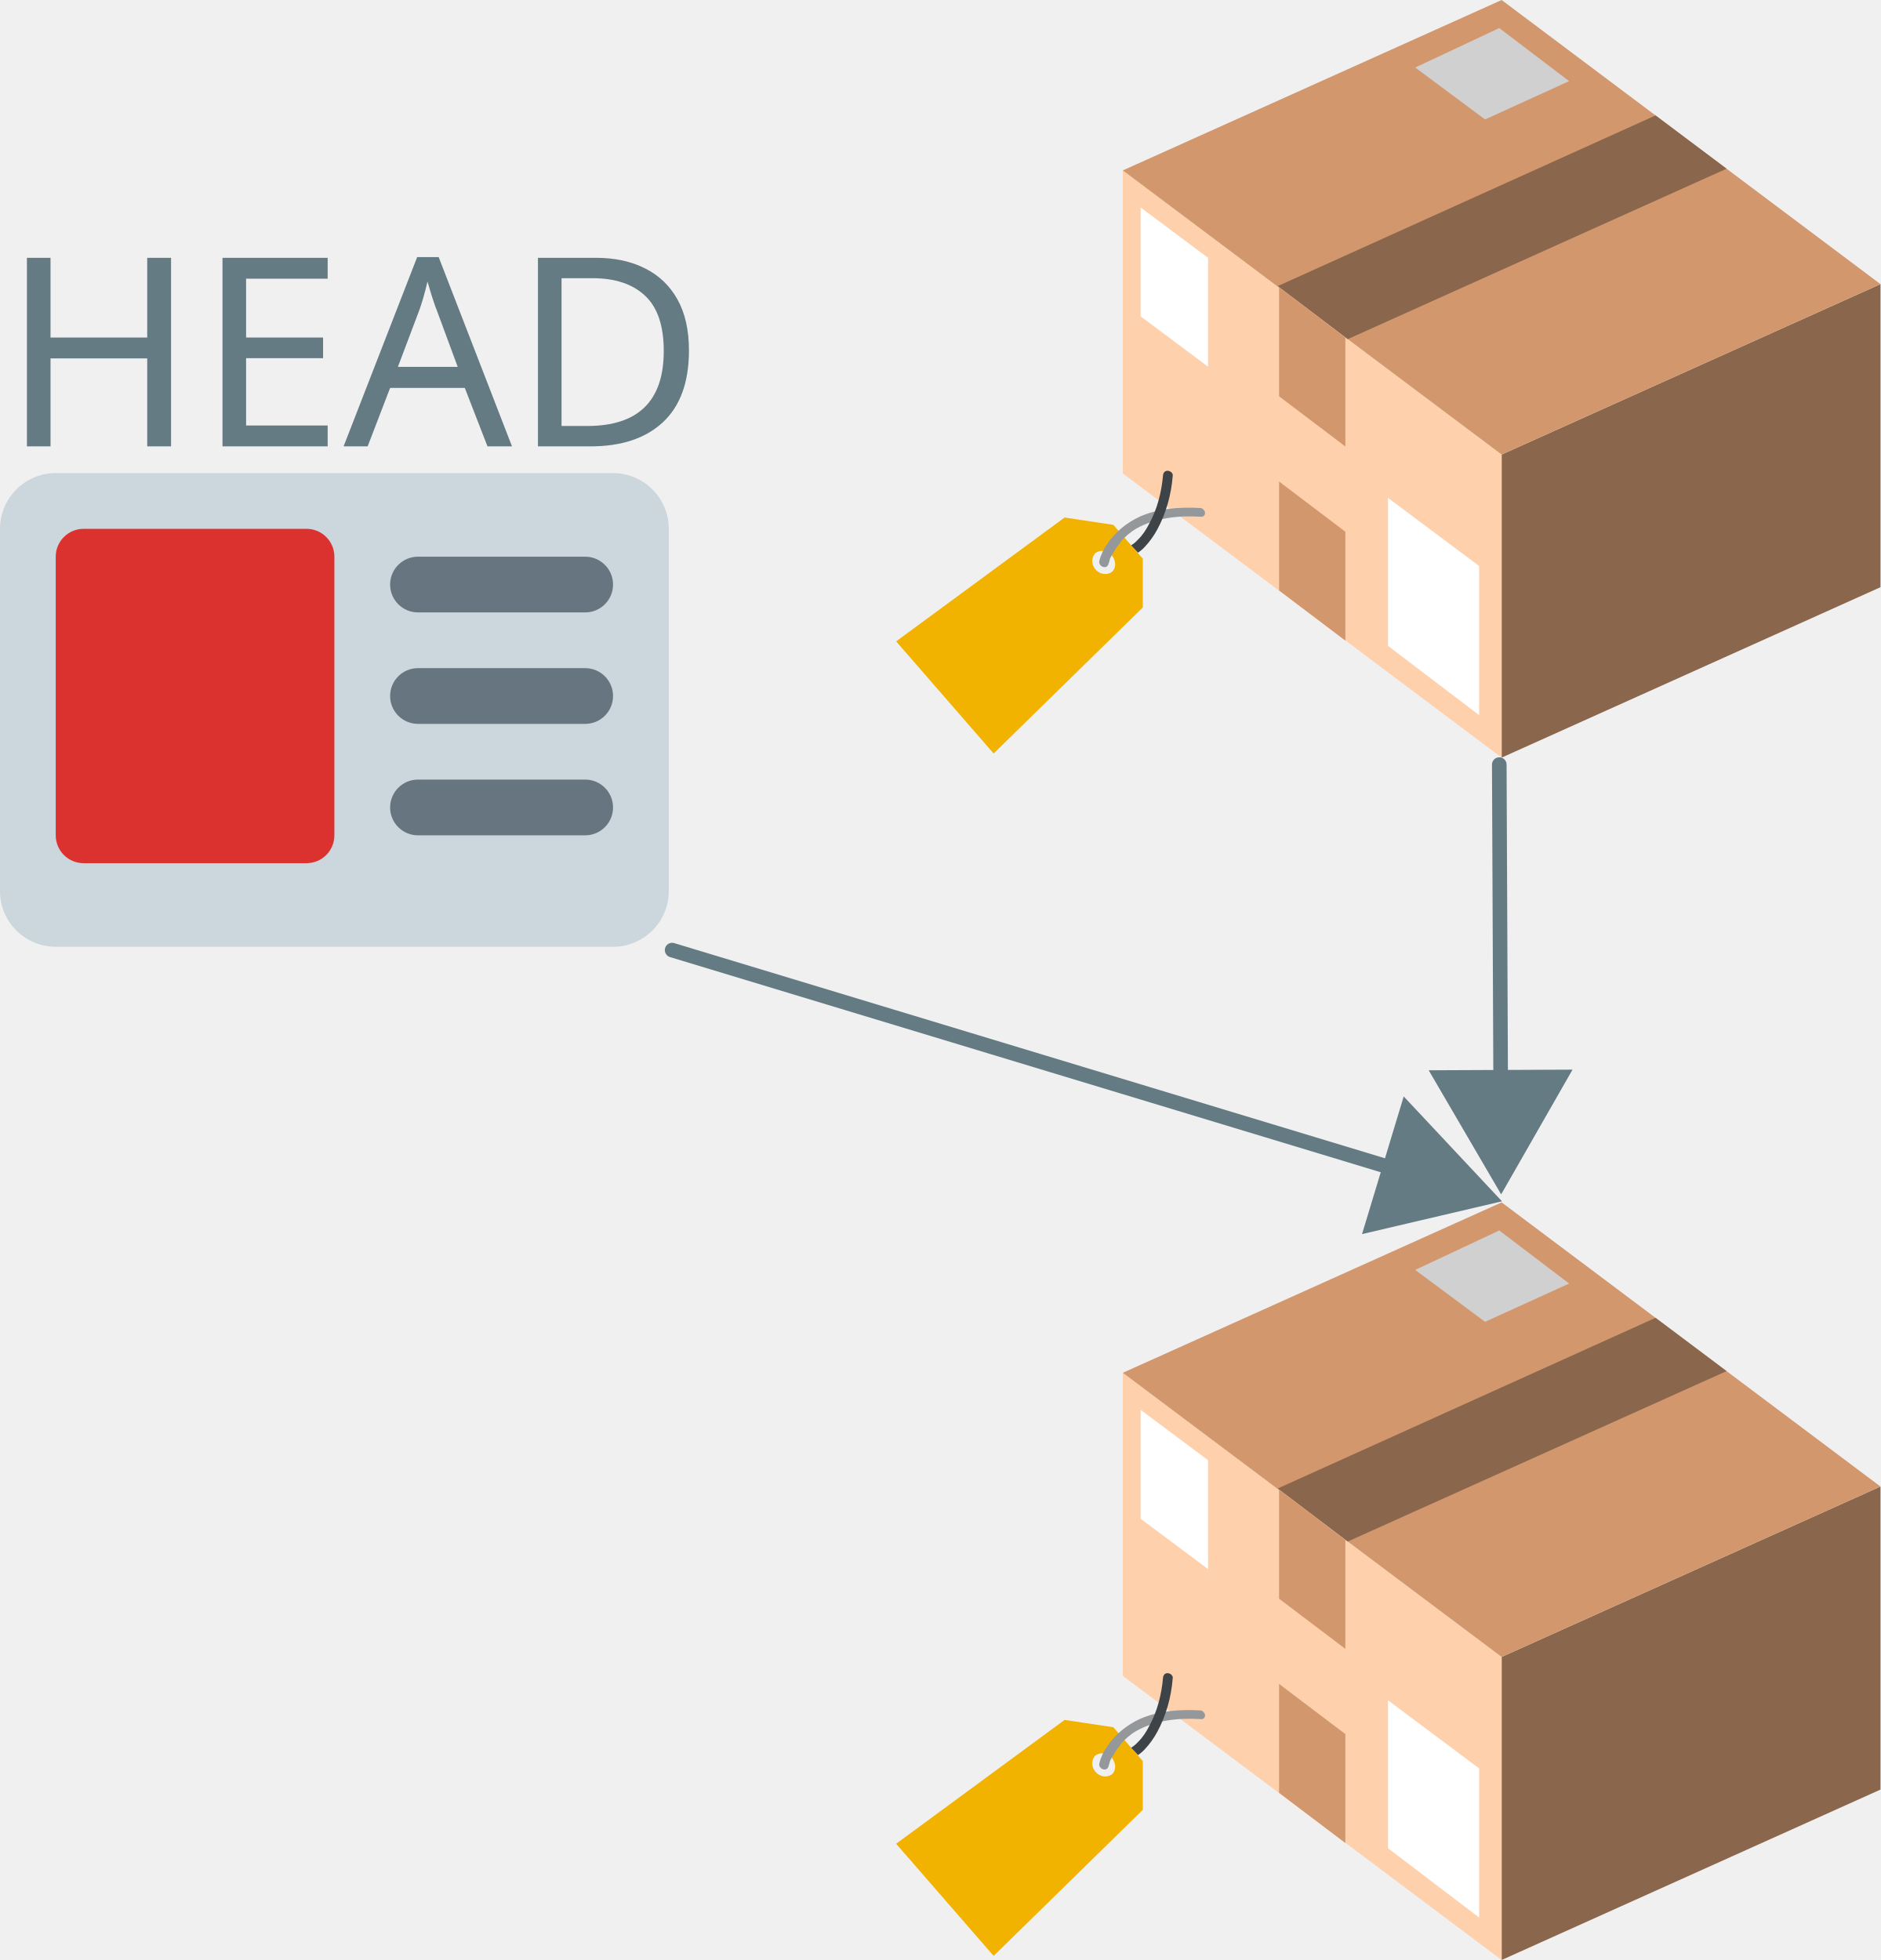
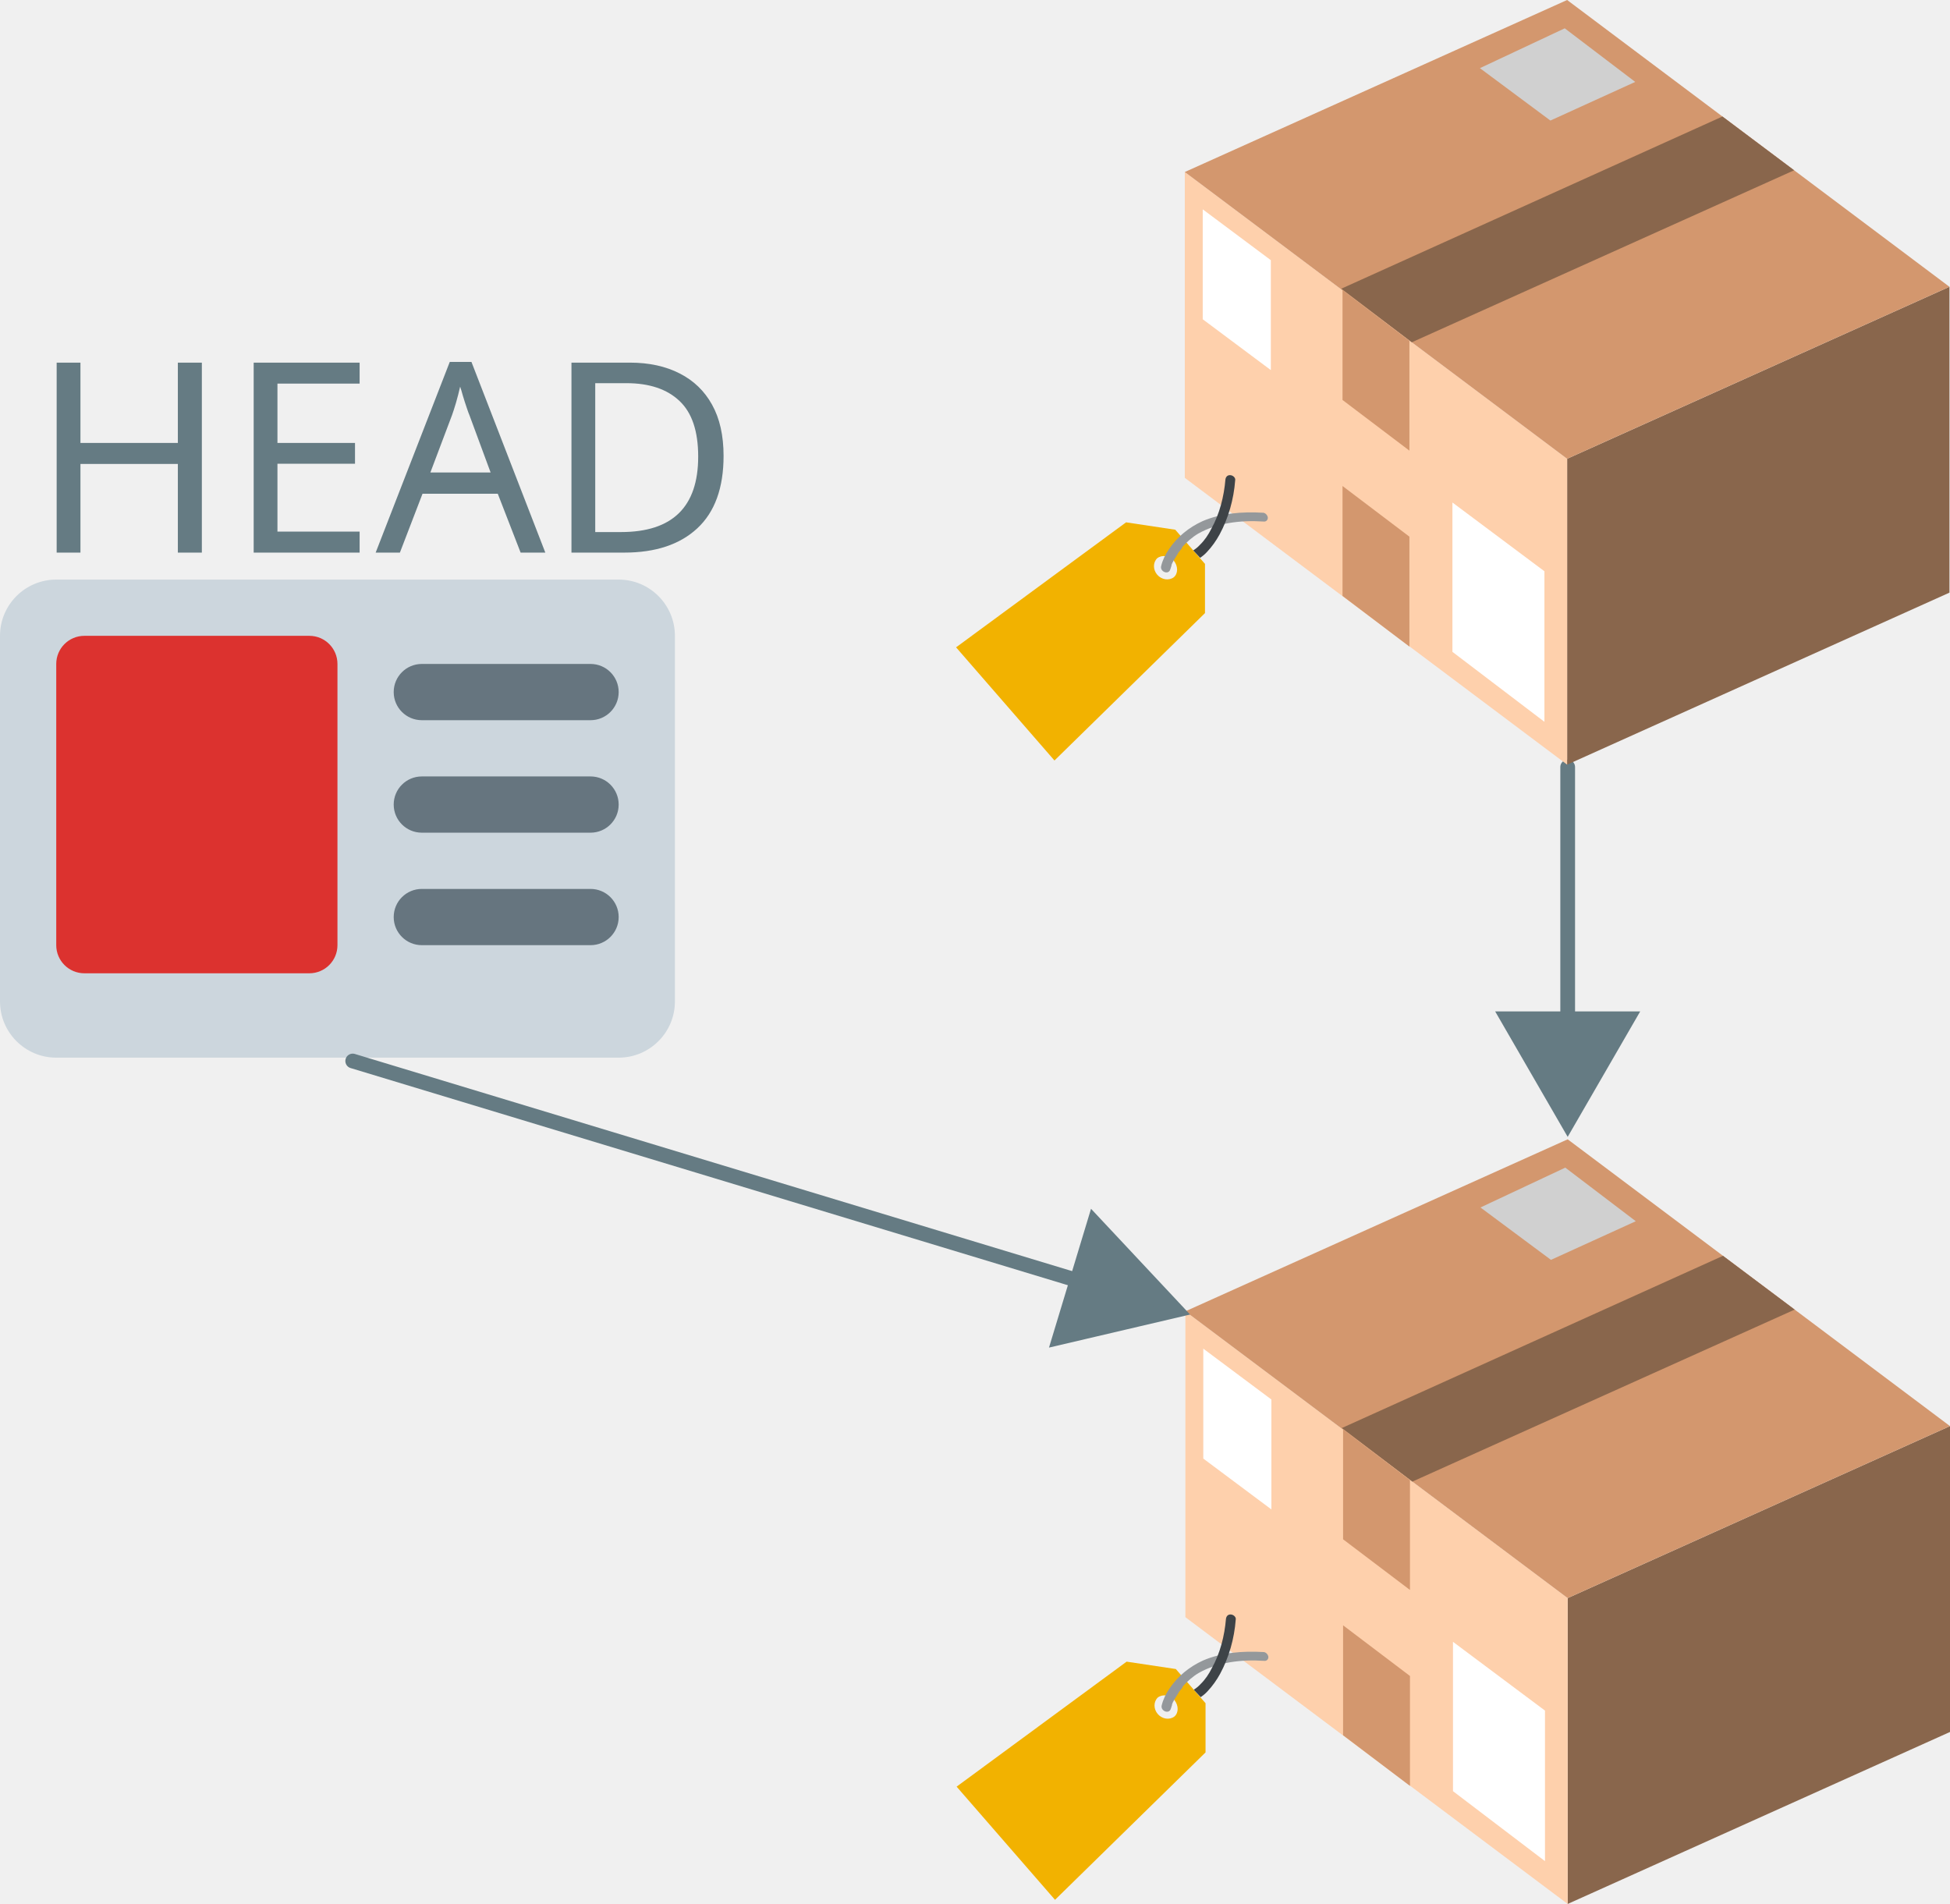
- <svg xmlns="http://www.w3.org/2000/svg" xmlns:xlink="http://www.w3.org/1999/xlink" width="128.231" height="133.667" viewBox="0 0 128.231 133.667" version="1.1" id="svg8">
+ <svg xmlns="http://www.w3.org/2000/svg" width="132" height="128.882" viewBox="0 0 132 128.882" version="1.1" id="svg8">
  <defs id="defs2">
-     <marker orient="auto" refY="0" refX="0" id="marker923" style="overflow:visible">
-       <path id="path921" d="M 5.77,0 -2.88,5 V -5 Z" style="fill:#657b83;fill-opacity:1;fill-rule:evenodd;stroke:#657b83;stroke-width:1pt;stroke-opacity:1" transform="scale(0.8)" />
+     <marker style="overflow:visible" id="marker11646" refX="0" refY="0" orient="auto">
+       <path transform="scale(0.8)" style="fill:#657b83;fill-opacity:1;fill-rule:evenodd;stroke:#657b83;stroke-width:1pt;stroke-opacity:1" d="M 5.77,0 -2.88,5 V -5 Z" id="path11644" />
    </marker>
-     <marker style="overflow:visible" id="marker1248" refX="0" refY="0" orient="auto">
-       <path transform="scale(0.8)" style="fill:#657b83;fill-opacity:1;fill-rule:evenodd;stroke:#657b83;stroke-width:1pt;stroke-opacity:1" d="M 5.77,0 -2.88,5 V -5 Z" id="path1246" />
+     <marker style="overflow:visible" id="marker4741-4" refX="0" refY="0" orient="auto">
+       <path transform="scale(0.8)" style="fill:#657b83;fill-opacity:1;fill-rule:evenodd;stroke:#657b83;stroke-width:1pt;stroke-opacity:1" d="M 5.77,0 -2.88,5 V -5 Z" id="path4739-5" />
    </marker>
  </defs>
-   <g id="g5330" transform="matrix(3.762877,0,0,3.762877,-59.42366,-4.191719)">
-     <g style="stroke-width:0.655" transform="matrix(0.5049805,0,0,-0.5049805,27.91161,17.26308)" id="g24">
-       <path id="path26" style="fill:#ccd6dd;fill-opacity:1;fill-rule:nonzero;stroke:none;stroke-width:0.655" d="m 0,0 c 0,-1.104 -0.896,-2 -2,-2 h -20 c -1.104,0 -2,0.896 -2,2 v 13 c 0,1.104 0.896,2 2,2 h 20 c 1.104,0 2,-0.896 2,-2 z" />
+   <text xml:space="preserve" style="font-style:normal;font-variant:normal;font-weight:normal;font-stretch:normal;font-size:19.15px;line-height:120%;font-family:'Source Code Pro';-inkscape-font-specification:'Source Code Pro';text-align:start;letter-spacing:0px;word-spacing:0px;writing-mode:lr-tb;text-anchor:start;fill:#657b83;fill-opacity:1;stroke:none;stroke-width:0.997px;stroke-linecap:butt;stroke-linejoin:miter;stroke-opacity:1" x="2.086" y="37.405" id="text950">
+     <tspan id="tspan948" x="2.086" y="37.405" style="font-style:normal;font-variant:normal;font-weight:normal;font-stretch:normal;font-size:18px;font-family:'Source Code Pro';-inkscape-font-specification:'Source Code Pro';fill:#657b83;stroke-width:0.997px">HEAD</tspan>
+   </text>
+   <g id="g982" transform="matrix(-1.699493,-0.2551396,0,1.699493,186.7713,-1.103376)" style="stroke-width:2.218">
+     <g id="g972" transform="matrix(0.4758782,0,0,0.4758782,32.22804,53.15315)" style="stroke-width:1.233">
+       <path id="path952" d="M 32,64 0,44.8 V 19.2 l 32,19.2 z" style="fill:#89664c;stroke-width:1.233" />
+       <path id="path954" d="M 32,38.4 V 64 L 64,44.8 V 19.2 Z" style="fill:#fed0ac;stroke-width:1.233" />
+       <path id="path956" d="M 0,19.2 32,38.4 64,19.2 32,0 Z" style="fill:#d3976e;stroke-width:1.233" />
+       <path id="path958" d="M 50.9,27 19,7.8 13,11.4 45,30.6 Z" style="fill:#89664c;stroke-width:1.233" />
+       <path id="path960" d="M 39.3,6.8 32.2,2.4 26.3,6 l 7.1,4.3 z" style="fill:#d0d0d0;stroke-width:1.233" />
+       <path id="path962" d="m 50.8,27.1 -5.6,3.4 v 9.2 l 5.6,-3.4 z" style="fill:#d3976e;stroke-width:1.233" />
+       <g id="g968" style="fill:#ffffff;stroke-width:1.233">
+         <path id="path964" d="m 62.5,22.1 -5.7,3.4 v 9.2 l 5.7,-3.4 z" style="stroke-width:1.233" />
+         <path id="path966" d="m 41.6,43.5 -7.7,4.6 V 60.7 L 41.6,56 Z" style="stroke-width:1.233" />
+       </g>
+       <path id="path970" d="m 45.2,56.1 5.6,-3.4 v -9.2 l -5.6,3.4 z" style="fill:#d3976e;stroke-width:1.233" />
    </g>
-     <g style="fill:#dc322f;stroke-width:0.655" transform="matrix(0.5049805,0,0,-0.5049805,21.85185,16.25312)" id="g28">
-       <path id="path30" style="fill:#dc322f;fill-opacity:1;fill-rule:nonzero;stroke:none;stroke-width:0.655" d="m 0,0 c 0,-0.552 -0.447,-1 -1,-1 h -8 c -0.552,0 -1,0.448 -1,1 v 10 c 0,0.552 0.448,1 1,1 h 8 c 0.553,0 1,-0.448 1,-1 z" />
-     </g>
-     <g style="stroke-width:0.655" transform="matrix(0.5049805,0,0,-0.5049805,26.90165,11.70829)" id="g36">
-       <path id="path38" style="fill:#66757f;fill-opacity:1;fill-rule:nonzero;stroke:none;stroke-width:0.655" d="m 0,0 c 0,-0.552 -0.447,-1 -1,-1 h -6 c -0.553,0 -1,0.448 -1,1 0,0.552 0.447,1 1,1 h 6 C -0.447,1 0,0.552 0,0" />
-     </g>
-     <g style="stroke-width:0.655" transform="matrix(0.5049805,0,0,-0.5049805,26.90165,13.72822)" id="g40">
-       <path id="path42" style="fill:#66757f;fill-opacity:1;fill-rule:nonzero;stroke:none;stroke-width:0.655" d="m 0,0 c 0,-0.552 -0.447,-1 -1,-1 h -6 c -0.553,0 -1,0.448 -1,1 0,0.552 0.447,1 1,1 h 6 C -0.447,1 0,0.552 0,0" />
-     </g>
-     <g style="stroke-width:0.655" transform="matrix(0.5049805,0,0,-0.5049805,26.90165,15.74814)" id="g44">
-       <path id="path46" style="fill:#66757f;fill-opacity:1;fill-rule:nonzero;stroke:none;stroke-width:0.655" d="m 0,0 c 0,-0.552 -0.447,-1 -1,-1 h -6 c -0.553,0 -1,0.448 -1,1 0,0.552 0.447,1 1,1 h 6 C -0.447,1 0,0.552 0,0" />
+     <g id="g980" transform="matrix(0.1940215,0,0,0.1940215,59.37775,74.09244)" style="stroke-width:3.025">
+       <path id="path974" d="M 29.1,12.9 H 19 L 12.9,19 V 29.1 L 43.8,64 64,43.8 29.1,12.9 m -6.4,9.8 c -0.9,0.9 -2.4,0.9 -3.4,0 -0.9,-0.9 -0.9,-2.4 0,-3.4 0.9,-0.9 2.4,-0.9 3.4,0 0.9,1 0.9,2.5 0,3.4" style="fill:#f2b200;stroke-width:3.025" />
+       <path id="path976" d="M 21.9,20.8 C 21.6,19.5 21,18.2 20.3,17.1 18.6,14.3 16.2,12 13.4,10.3 9.6,8.1 5.3,7.1 0.9,6.7 0.4,6.7 0,7.2 0,7.6 c 0,0.5 0.4,0.9 0.9,0.9 4.7,0.4 9.5,1.7 13.4,4.5 1.1,0.8 2.4,2.1 3.3,3.3 0.2,0.2 -0.1,-0.2 0,0.1 0,0.1 0.1,0.1 0.1,0.2 0.1,0.1 0.2,0.3 0.3,0.4 0.2,0.3 0.4,0.5 0.5,0.8 0.3,0.5 0.5,0.9 0.8,1.4 0.1,0.1 0.1,0.3 0.2,0.4 0,0.1 0.1,0.1 0.1,0.2 0.1,0.2 0.2,0.5 0.2,0.7 0.1,0.2 0.1,0.4 0.2,0.6 0.3,1.4 2.2,0.9 1.9,-0.3" style="fill:#94989b;stroke-width:3.025" />
+       <path id="path978" d="m 15.3,16.6 c 0,0 -0.1,-0.1 -0.1,-0.1 C 14.7,16.1 14.3,15.7 13.9,15.2 13,14.2 12.2,12.9 11.6,11.6 9.9,8.3 9,4.6 8.7,1 8.6,0.4 8.2,0 7.6,0 7.1,0 6.6,0.4 6.7,0.9 c 0.3,4 1.4,8 3.2,11.6 0.7,1.4 1.6,2.8 2.6,4 0.4,0.5 0.9,1 1.4,1.4 l 1.4,-1.3" style="fill:#3e4347;stroke-width:3.025" />
    </g>
  </g>
-   <text id="text3302" y="30.44" x="0.086" style="font-style:normal;font-variant:normal;font-weight:normal;font-stretch:normal;font-size:19.115px;line-height:120%;font-family:'Source Code Pro';-inkscape-font-specification:'Source Code Pro';text-align:start;letter-spacing:0px;word-spacing:0px;writing-mode:lr-tb;text-anchor:start;fill:#657b83;fill-opacity:1;stroke:none;stroke-width:0.996px;stroke-linecap:butt;stroke-linejoin:miter;stroke-opacity:1" xml:space="preserve">
-     <tspan style="font-style:normal;font-variant:normal;font-weight:normal;font-stretch:normal;font-size:18px;font-family:'Source Code Pro';-inkscape-font-specification:'Source Code Pro';fill:#657b83;stroke-width:0.996px" y="30.44" x="0.086" id="tspan3300">HEAD</tspan>
-   </text>
-   <path id="path1244" d="M 45.833,64.794 97.004,80.287" style="opacity:1;fill:#657b83;fill-opacity:1;fill-rule:evenodd;stroke:#657b83;stroke-width:0.996;stroke-linecap:round;stroke-linejoin:round;stroke-miterlimit:4;stroke-dasharray:none;stroke-dashoffset:0;stroke-opacity:1;marker-end:url(#marker1248)" />
-   <g id="g903" transform="matrix(-1.696429,-0.2546797,0,1.696429,182.904,3.915573)" style="stroke-width:2.218">
-     <g id="g893" transform="matrix(0.4758782,0,0,0.4758782,32.22804,53.15315)" style="stroke-width:1.233">
-       <path id="path873" d="M 32,64 0,44.8 V 19.2 l 32,19.2 z" style="fill:#89664c;stroke-width:1.233" />
-       <path id="path875" d="M 32,38.4 V 64 L 64,44.8 V 19.2 Z" style="fill:#fed0ac;stroke-width:1.233" />
-       <path id="path877" d="M 0,19.2 32,38.4 64,19.2 32,0 Z" style="fill:#d3976e;stroke-width:1.233" />
-       <path id="path879" d="M 50.9,27 19,7.8 13,11.4 45,30.6 Z" style="fill:#89664c;stroke-width:1.233" />
-       <path id="path881" d="M 39.3,6.8 32.2,2.4 26.3,6 l 7.1,4.3 z" style="fill:#d0d0d0;stroke-width:1.233" />
-       <path id="path883" d="m 50.8,27.1 -5.6,3.4 v 9.2 l 5.6,-3.4 z" style="fill:#d3976e;stroke-width:1.233" />
-       <g id="g889" style="fill:#ffffff;stroke-width:1.233">
-         <path id="path885" d="m 62.5,22.1 -5.7,3.4 v 9.2 l 5.7,-3.4 z" style="stroke-width:1.233" />
-         <path id="path887" d="m 41.6,43.5 -7.7,4.6 V 60.7 L 41.6,56 Z" style="stroke-width:1.233" />
+   <path id="path984" d="m 106.12,51.922 v 19.37" style="opacity:1;fill:#657b83;fill-opacity:1;fill-rule:evenodd;stroke:#657b83;stroke-width:0.997;stroke-linecap:round;stroke-linejoin:round;stroke-miterlimit:4;stroke-dasharray:none;stroke-dashoffset:0;stroke-opacity:1;marker-end:url(#marker11646)" />
+   <g style="stroke-width:2.218" transform="matrix(-1.699493,-0.2551396,0,1.699493,186.734,-78.22544)" id="g1016">
+     <g style="stroke-width:1.233" transform="matrix(0.4758782,0,0,0.4758782,32.22804,53.15315)" id="g1006">
+       <path style="fill:#89664c;stroke-width:1.233" d="M 32,64 0,44.8 V 19.2 l 32,19.2 z" id="path986" />
+       <path style="fill:#fed0ac;stroke-width:1.233" d="M 32,38.4 V 64 L 64,44.8 V 19.2 Z" id="path988" />
+       <path style="fill:#d3976e;stroke-width:1.233" d="M 0,19.2 32,38.4 64,19.2 32,0 Z" id="path990" />
+       <path style="fill:#89664c;stroke-width:1.233" d="M 50.9,27 19,7.8 13,11.4 45,30.6 Z" id="path992" />
+       <path style="fill:#d0d0d0;stroke-width:1.233" d="M 39.3,6.8 32.2,2.4 26.3,6 l 7.1,4.3 z" id="path994" />
+       <path style="fill:#d3976e;stroke-width:1.233" d="m 50.8,27.1 -5.6,3.4 v 9.2 l 5.6,-3.4 z" id="path996" />
+       <g style="fill:#ffffff;stroke-width:1.233" id="g1002">
+         <path style="stroke-width:1.233" d="m 62.5,22.1 -5.7,3.4 v 9.2 l 5.7,-3.4 z" id="path998" />
+         <path style="stroke-width:1.233" d="m 41.6,43.5 -7.7,4.6 V 60.7 L 41.6,56 Z" id="path1000" />
      </g>
-       <path id="path891" d="m 45.2,56.1 5.6,-3.4 v -9.2 l -5.6,3.4 z" style="fill:#d3976e;stroke-width:1.233" />
+       <path style="fill:#d3976e;stroke-width:1.233" d="m 45.2,56.1 5.6,-3.4 v -9.2 l -5.6,3.4 z" id="path1004" />
    </g>
-     <g id="g901" transform="matrix(0.1940215,0,0,0.1940215,59.37775,74.09244)" style="stroke-width:3.025">
-       <path id="path895" d="M 29.1,12.9 H 19 L 12.9,19 V 29.1 L 43.8,64 64,43.8 29.1,12.9 m -6.4,9.8 c -0.9,0.9 -2.4,0.9 -3.4,0 -0.9,-0.9 -0.9,-2.4 0,-3.4 0.9,-0.9 2.4,-0.9 3.4,0 0.9,1 0.9,2.5 0,3.4" style="fill:#f2b200;stroke-width:3.025" />
-       <path id="path897" d="M 21.9,20.8 C 21.6,19.5 21,18.2 20.3,17.1 18.6,14.3 16.2,12 13.4,10.3 9.6,8.1 5.3,7.1 0.9,6.7 0.4,6.7 0,7.2 0,7.6 c 0,0.5 0.4,0.9 0.9,0.9 4.7,0.4 9.5,1.7 13.4,4.5 1.1,0.8 2.4,2.1 3.3,3.3 0.2,0.2 -0.1,-0.2 0,0.1 0,0.1 0.1,0.1 0.1,0.2 0.1,0.1 0.2,0.3 0.3,0.4 0.2,0.3 0.4,0.5 0.5,0.8 0.3,0.5 0.5,0.9 0.8,1.4 0.1,0.1 0.1,0.3 0.2,0.4 0,0.1 0.1,0.1 0.1,0.2 0.1,0.2 0.2,0.5 0.2,0.7 0.1,0.2 0.1,0.4 0.2,0.6 0.3,1.4 2.2,0.9 1.9,-0.3" style="fill:#94989b;stroke-width:3.025" />
-       <path id="path899" d="m 15.3,16.6 c 0,0 -0.1,-0.1 -0.1,-0.1 C 14.7,16.1 14.3,15.7 13.9,15.2 13,14.2 12.2,12.9 11.6,11.6 9.9,8.3 9,4.6 8.7,1 8.6,0.4 8.2,0 7.6,0 7.1,0 6.6,0.4 6.7,0.9 c 0.3,4 1.4,8 3.2,11.6 0.7,1.4 1.6,2.8 2.6,4 0.4,0.5 0.9,1 1.4,1.4 l 1.4,-1.3" style="fill:#3e4347;stroke-width:3.025" />
+     <g style="stroke-width:3.025" transform="matrix(0.1940215,0,0,0.1940215,59.37775,74.09244)" id="g1014">
+       <path style="fill:#f2b200;stroke-width:3.025" d="M 29.1,12.9 H 19 L 12.9,19 V 29.1 L 43.8,64 64,43.8 29.1,12.9 m -6.4,9.8 c -0.9,0.9 -2.4,0.9 -3.4,0 -0.9,-0.9 -0.9,-2.4 0,-3.4 0.9,-0.9 2.4,-0.9 3.4,0 0.9,1 0.9,2.5 0,3.4" id="path1008" />
+       <path style="fill:#94989b;stroke-width:3.025" d="M 21.9,20.8 C 21.6,19.5 21,18.2 20.3,17.1 18.6,14.3 16.2,12 13.4,10.3 9.6,8.1 5.3,7.1 0.9,6.7 0.4,6.7 0,7.2 0,7.6 c 0,0.5 0.4,0.9 0.9,0.9 4.7,0.4 9.5,1.7 13.4,4.5 1.1,0.8 2.4,2.1 3.3,3.3 0.2,0.2 -0.1,-0.2 0,0.1 0,0.1 0.1,0.1 0.1,0.2 0.1,0.1 0.2,0.3 0.3,0.4 0.2,0.3 0.4,0.5 0.5,0.8 0.3,0.5 0.5,0.9 0.8,1.4 0.1,0.1 0.1,0.3 0.2,0.4 0,0.1 0.1,0.1 0.1,0.2 0.1,0.2 0.2,0.5 0.2,0.7 0.1,0.2 0.1,0.4 0.2,0.6 0.3,1.4 2.2,0.9 1.9,-0.3" id="path1010" />
+       <path style="fill:#3e4347;stroke-width:3.025" d="m 15.3,16.6 c 0,0 -0.1,-0.1 -0.1,-0.1 C 14.7,16.1 14.3,15.7 13.9,15.2 13,14.2 12.2,12.9 11.6,11.6 9.9,8.3 9,4.6 8.7,1 8.6,0.4 8.2,0 7.6,0 7.1,0 6.6,0.4 6.7,0.9 c 0.3,4 1.4,8 3.2,11.6 0.7,1.4 1.6,2.8 2.6,4 0.4,0.5 0.9,1 1.4,1.4 l 1.4,-1.3" id="path1012" />
    </g>
  </g>
-   <use x="0" y="0" xlink:href="#g903" id="use905" transform="translate(-8.6308432e-8,-81.99999)" width="100%" height="100%" />
-   <path style="opacity:1;fill:#657b83;fill-opacity:1;fill-rule:evenodd;stroke:#657b83;stroke-width:0.996;stroke-linecap:round;stroke-linejoin:round;stroke-miterlimit:4;stroke-dasharray:none;stroke-dashoffset:0;stroke-opacity:1;marker-end:url(#marker923)" d="m 102.237,52.143 0.103,23.651" id="path919" />
+   <g transform="matrix(3.769673,0,0,3.769673,-59.53098,2.711001)" id="g1038">
+     <g style="stroke-width:0.655" transform="matrix(0.5049805,0,0,-0.5049805,27.91161,17.26308)" id="g1020">
+       <path id="path1018" style="fill:#ccd6dd;fill-opacity:1;fill-rule:nonzero;stroke:none;stroke-width:0.655" d="m 0,0 c 0,-1.104 -0.896,-2 -2,-2 h -20 c -1.104,0 -2,0.896 -2,2 v 13 c 0,1.104 0.896,2 2,2 h 20 c 1.104,0 2,-0.896 2,-2 z" />
+     </g>
+     <g style="fill:#dc322f;stroke-width:0.655" transform="matrix(0.5049805,0,0,-0.5049805,21.85185,16.25312)" id="g1024">
+       <path id="path1022" style="fill:#dc322f;fill-opacity:1;fill-rule:nonzero;stroke:none;stroke-width:0.655" d="m 0,0 c 0,-0.552 -0.447,-1 -1,-1 h -8 c -0.552,0 -1,0.448 -1,1 v 10 c 0,0.552 0.448,1 1,1 h 8 c 0.553,0 1,-0.448 1,-1 z" />
+     </g>
+     <g style="stroke-width:0.655" transform="matrix(0.5049805,0,0,-0.5049805,26.90165,11.70829)" id="g1028">
+       <path id="path1026" style="fill:#66757f;fill-opacity:1;fill-rule:nonzero;stroke:none;stroke-width:0.655" d="m 0,0 c 0,-0.552 -0.447,-1 -1,-1 h -6 c -0.553,0 -1,0.448 -1,1 0,0.552 0.447,1 1,1 h 6 C -0.447,1 0,0.552 0,0" />
+     </g>
+     <g style="stroke-width:0.655" transform="matrix(0.5049805,0,0,-0.5049805,26.90165,13.72822)" id="g1032">
+       <path id="path1030" style="fill:#66757f;fill-opacity:1;fill-rule:nonzero;stroke:none;stroke-width:0.655" d="m 0,0 c 0,-0.552 -0.447,-1 -1,-1 h -6 c -0.553,0 -1,0.448 -1,1 0,0.552 0.447,1 1,1 h 6 C -0.447,1 0,0.552 0,0" />
+     </g>
+     <g style="stroke-width:0.655" transform="matrix(0.5049805,0,0,-0.5049805,26.90165,15.74814)" id="g1036">
+       <path id="path1034" style="fill:#66757f;fill-opacity:1;fill-rule:nonzero;stroke:none;stroke-width:0.655" d="m 0,0 c 0,-0.552 -0.447,-1 -1,-1 h -6 c -0.553,0 -1,0.448 -1,1 0,0.552 0.447,1 1,1 h 6 C -0.447,1 0,0.552 0,0" />
+     </g>
+   </g>
+   <path style="opacity:1;fill:#657b83;fill-opacity:1;fill-rule:evenodd;stroke:#657b83;stroke-width:0.997;stroke-linecap:round;stroke-linejoin:round;stroke-miterlimit:4;stroke-dasharray:none;stroke-dashoffset:0;stroke-opacity:1;marker-end:url(#marker4741-4)" d="m 23.876,71.821 51.263,15.521" id="path1040" />
</svg>
